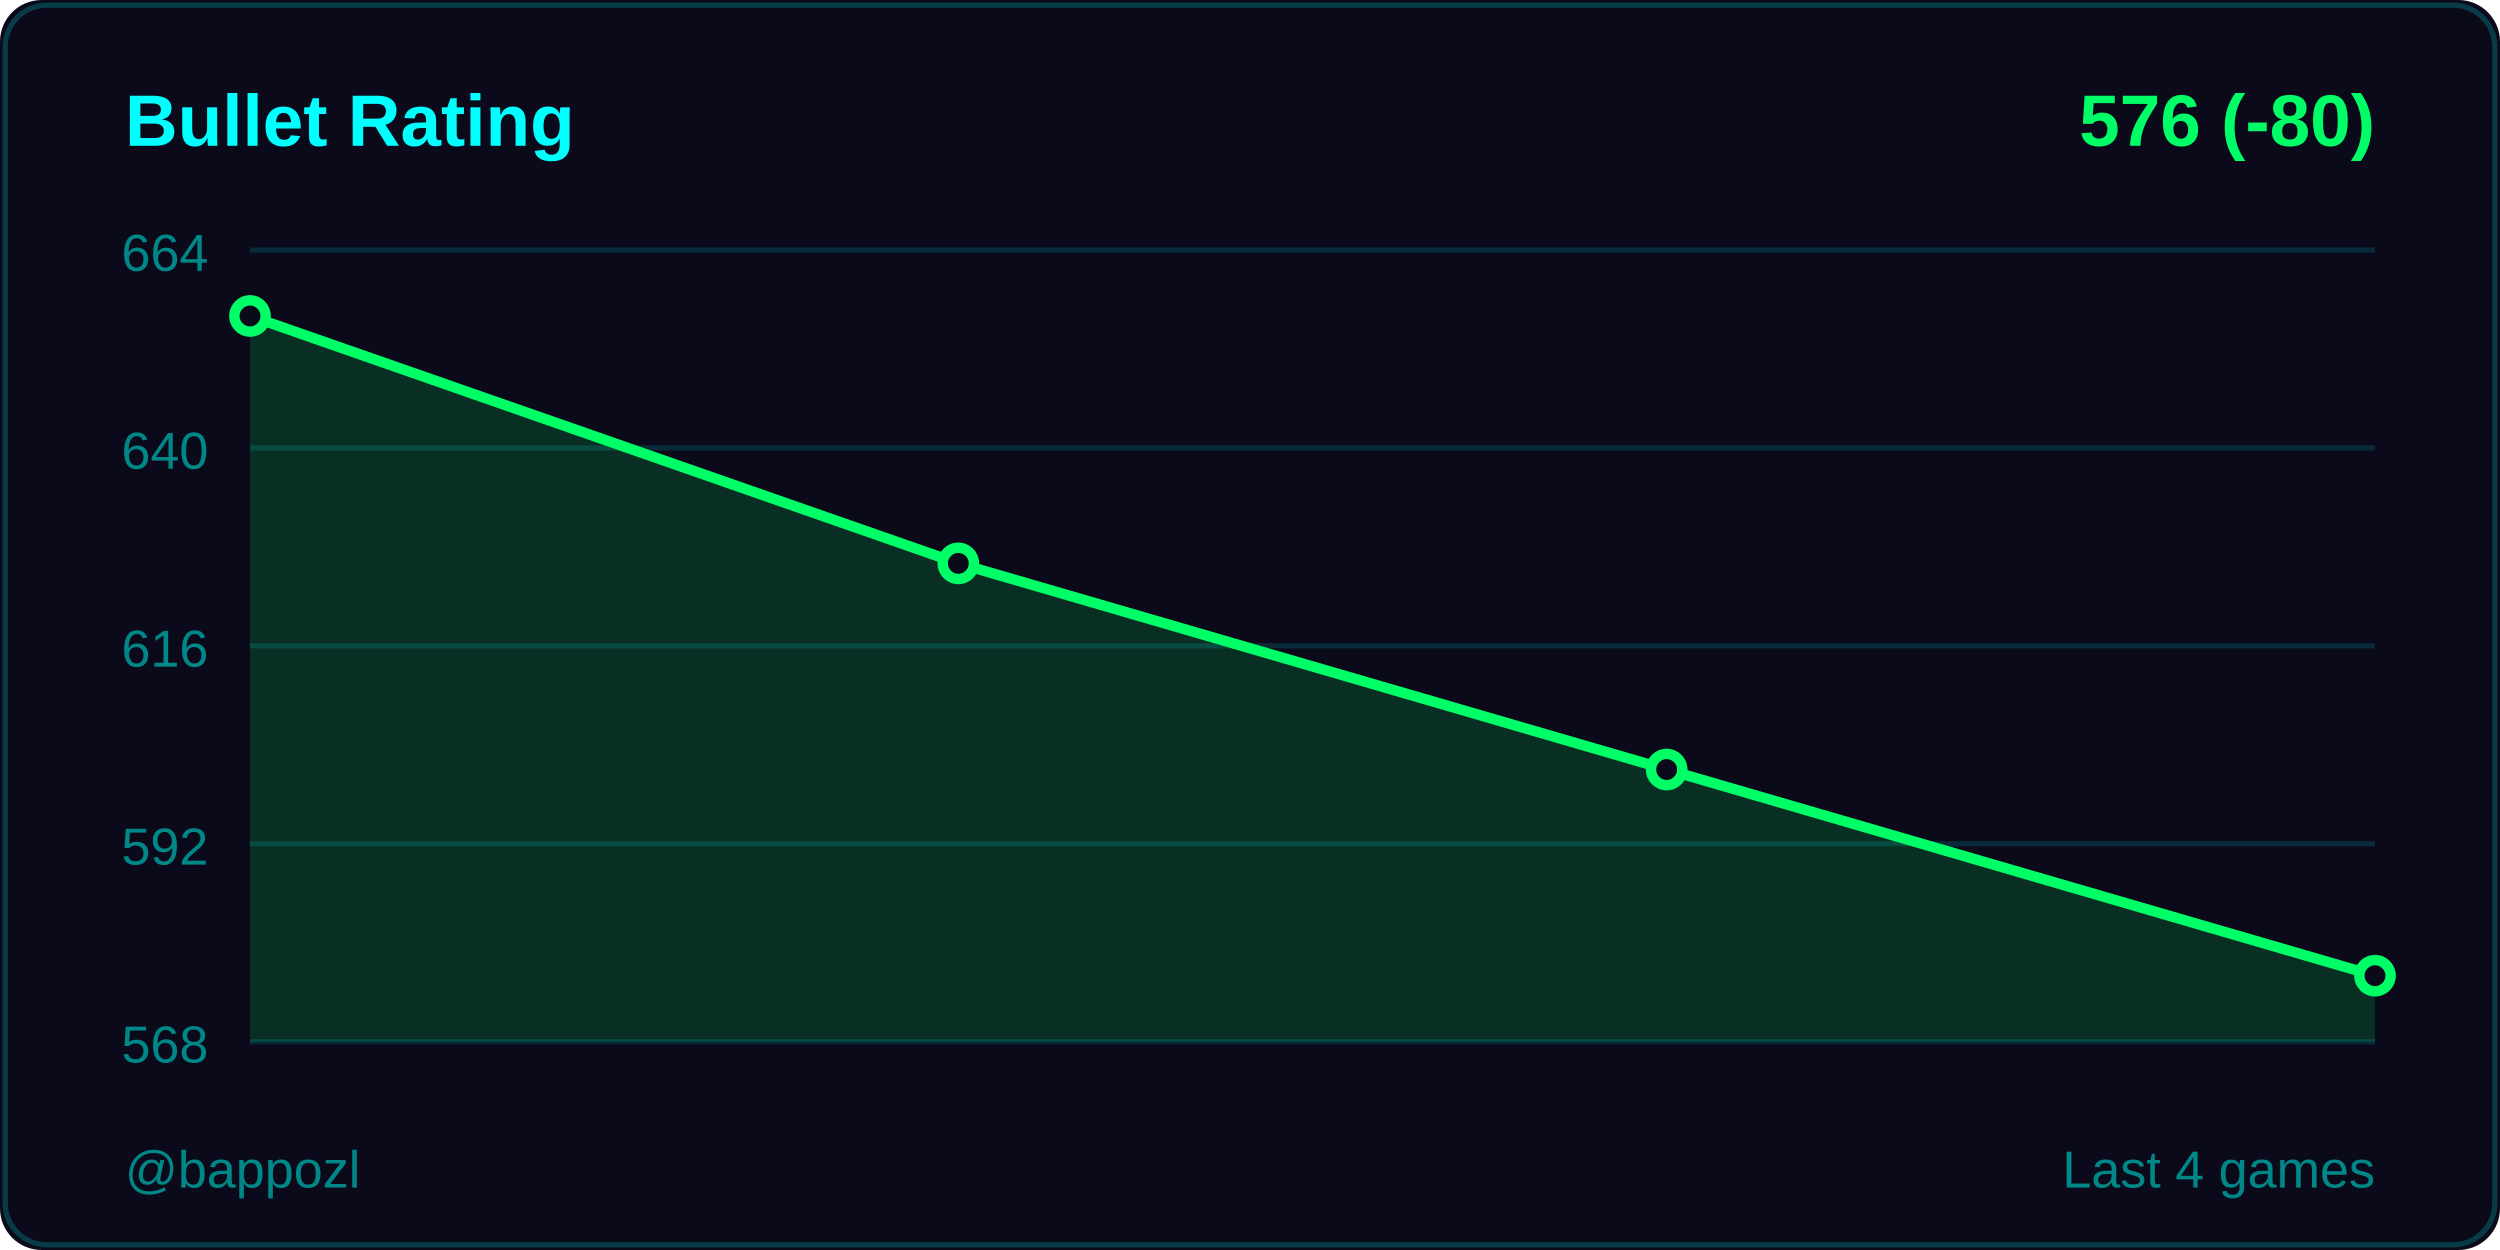
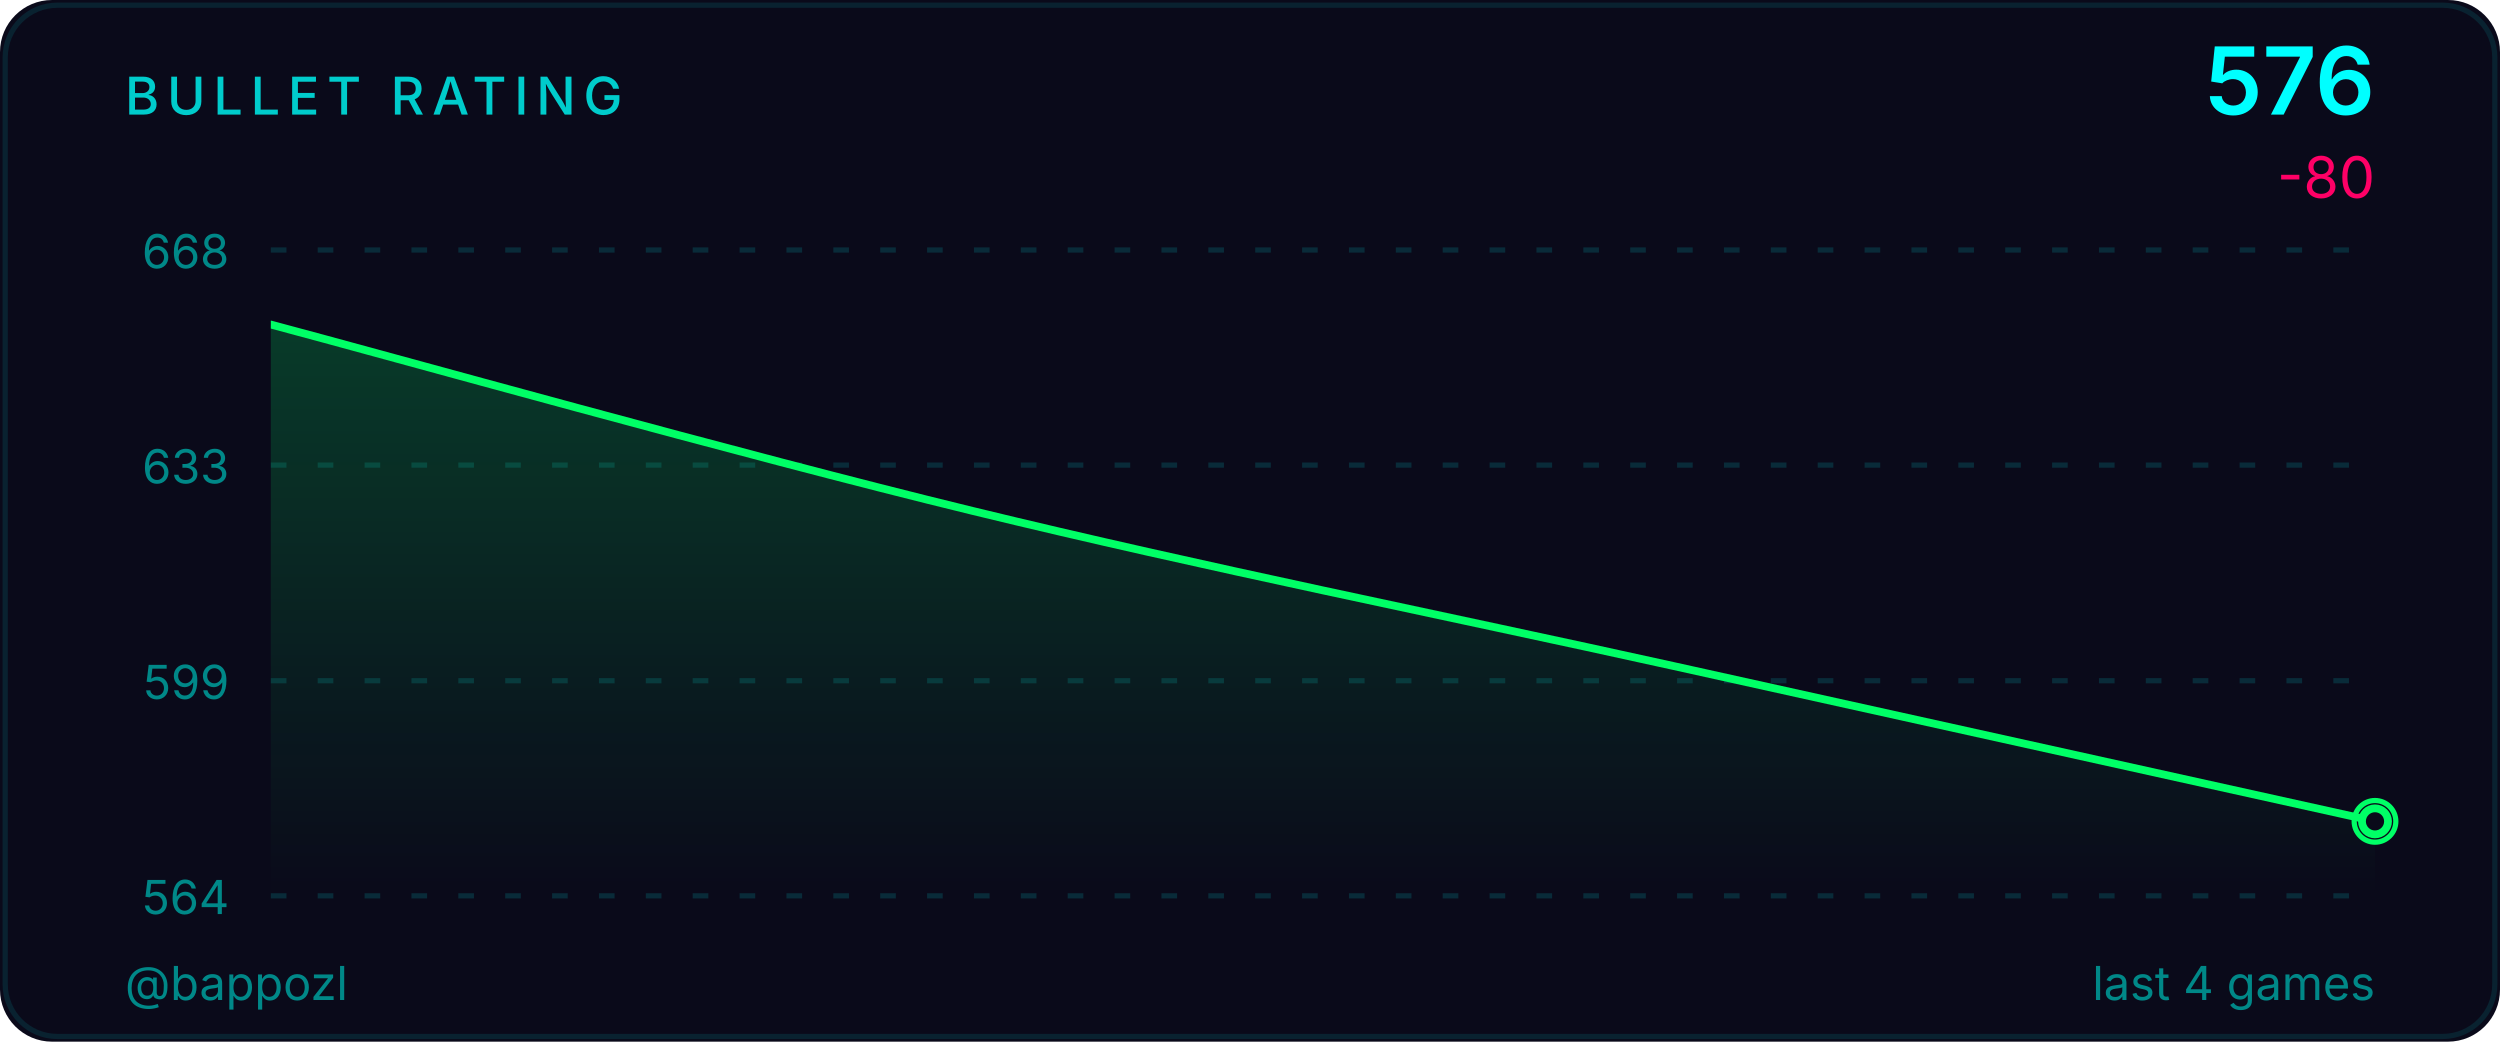
- <svg xmlns="http://www.w3.org/2000/svg" width="480" height="240">
-   <rect width="480" height="240" fill="#0a0a1a" rx="8" />
-   <rect x="1" y="1" width="478" height="238" fill="none" stroke="#00ffff33" rx="8" />
-   <text x="24" y="28" fill="#00ffff" font-size="14" font-weight="600" font-family="Segoe UI, Arial, sans-serif">
-     Bullet Rating
-   </text>
-   <text x="456" y="28" fill="#00ff66" font-size="14" font-weight="600" font-family="Segoe UI, Arial, sans-serif" text-anchor="end">
-     576 (-80)
-   </text>
-   <line x1="48" y1="48" x2="456" y2="48" stroke="#00ffff22" stroke-width="1" />
-   <text x="40" y="52" fill="#008888" font-size="10" font-family="Segoe UI, Arial, sans-serif" text-anchor="end">664</text>
-   <line x1="48" y1="86" x2="456" y2="86" stroke="#00ffff22" stroke-width="1" />
-   <text x="40" y="90" fill="#008888" font-size="10" font-family="Segoe UI, Arial, sans-serif" text-anchor="end">640</text>
-   <line x1="48" y1="124" x2="456" y2="124" stroke="#00ffff22" stroke-width="1" />
-   <text x="40" y="128" fill="#008888" font-size="10" font-family="Segoe UI, Arial, sans-serif" text-anchor="end">616</text>
-   <line x1="48" y1="162" x2="456" y2="162" stroke="#00ffff22" stroke-width="1" />
-   <text x="40" y="166" fill="#008888" font-size="10" font-family="Segoe UI, Arial, sans-serif" text-anchor="end">592</text>
-   <line x1="48" y1="200" x2="456" y2="200" stroke="#00ffff22" stroke-width="1" />
-   <text x="40" y="204" fill="#008888" font-size="10" font-family="Segoe UI, Arial, sans-serif" text-anchor="end">568</text>
-   <polygon points="48,200 48,60.667 184,108.167 320,147.75 456,187.333 456,200" fill="#00ff66" opacity="0.15" />
-   <polyline points="48,60.667 184,108.167 320,147.75 456,187.333" fill="none" stroke="#00ff66" stroke-width="2" stroke-linecap="round" stroke-linejoin="round" />
-   <circle cx="48" cy="60.667" r="3" fill="#0a0a1a" stroke="#00ff66" stroke-width="2" />
-   <circle cx="184" cy="108.167" r="3" fill="#0a0a1a" stroke="#00ff66" stroke-width="2" />
-   <circle cx="320" cy="147.75" r="3" fill="#0a0a1a" stroke="#00ff66" stroke-width="2" />
-   <circle cx="456" cy="187.333" r="3" fill="#0a0a1a" stroke="#00ff66" stroke-width="2" />
-   <text x="24" y="228" fill="#008888" font-size="10" font-family="Segoe UI, Arial, sans-serif">
-     @bappozl
-   </text>
-   <text x="456" y="228" fill="#008888" font-size="10" font-family="Segoe UI, Arial, sans-serif" text-anchor="end">
-     Last 4 games
-   </text>
+ <svg xmlns="http://www.w3.org/2000/svg" width="480" height="200" viewBox="0 0 480 200">
+   <defs>
+     <linearGradient id="ag" x1="0" y1="0" x2="0" y2="1">
+       <stop offset="0%" stop-color="#00ff66" stop-opacity="0.2" />
+       <stop offset="100%" stop-color="#00ff66" stop-opacity="0" />
+     </linearGradient>
+     <clipPath id="cc">
+       <rect x="52" y="48" width="404" height="124" />
+     </clipPath>
+   </defs>
+   <style>@keyframes p{0%,100%{r:4;opacity:.5}50%{r:9;opacity:0}}.pr{animation:p 2.5s ease-in-out infinite}</style>
+   <rect width="480" height="200" fill="#0a0a1a" rx="10" />
+   <rect x="1" y="1" width="478" height="198" fill="none" stroke="#00ffff33" rx="10" stroke-opacity="0.5" />
+   <text x="24" y="22" fill="#00cccc" font-size="10" font-weight="500" font-family="-apple-system,BlinkMacSystemFont,'Segoe UI',sans-serif" letter-spacing="1.5">BULLET RATING</text>
+   <text x="456" y="22" fill="#00ffff" font-size="18" font-weight="600" font-family="-apple-system,BlinkMacSystemFont,'Segoe UI',sans-serif" text-anchor="end">576</text>
+   <text x="456" y="38" fill="#ff0066" font-size="11" font-family="-apple-system,BlinkMacSystemFont,'Segoe UI',sans-serif" text-anchor="end">-80</text>
+   <line x1="52" y1="48.0" x2="456" y2="48.0" stroke="#00ffff22" stroke-width="1" stroke-dasharray="3,6" />
+   <text x="44" y="51.5" fill="#008888" font-size="9" font-family="-apple-system,BlinkMacSystemFont,'Segoe UI',sans-serif" text-anchor="end">668</text>
+   <line x1="52" y1="89.3" x2="456" y2="89.3" stroke="#00ffff22" stroke-width="1" stroke-dasharray="3,6" />
+   <text x="44" y="92.8" fill="#008888" font-size="9" font-family="-apple-system,BlinkMacSystemFont,'Segoe UI',sans-serif" text-anchor="end">633</text>
+   <line x1="52" y1="130.7" x2="456" y2="130.7" stroke="#00ffff22" stroke-width="1" stroke-dasharray="3,6" />
+   <text x="44" y="134.2" fill="#008888" font-size="9" font-family="-apple-system,BlinkMacSystemFont,'Segoe UI',sans-serif" text-anchor="end">599</text>
+   <line x1="52" y1="172.0" x2="456" y2="172.0" stroke="#00ffff22" stroke-width="1" stroke-dasharray="3,6" />
+   <text x="44" y="175.5" fill="#008888" font-size="9" font-family="-apple-system,BlinkMacSystemFont,'Segoe UI',sans-serif" text-anchor="end">564</text>
+   <path d="M 52.00 62.31 C 74.44 68.27 141.78 87.15 186.67 98.08 C 231.56 109.01 276.44 117.95 321.33 127.88 C 366.22 137.82 433.56 152.72 456.00 157.69 L 456.00,172.00 L 52.00,172.00 Z" fill="url(#ag)" clip-path="url(#cc)" />
+   <path d="M 52.00 62.31 C 74.44 68.27 141.78 87.15 186.67 98.08 C 231.56 109.01 276.44 117.95 321.33 127.88 C 366.22 137.82 433.56 152.72 456.00 157.69" fill="none" stroke="#00ff66" stroke-width="1.5" stroke-linecap="round" stroke-linejoin="round" clip-path="url(#cc)" />
+   <circle cx="456.0" cy="157.7" r="4" fill="none" stroke="#00ff66" stroke-width="1" class="pr" />
+   <circle cx="456.0" cy="157.7" r="2.5" fill="#0a0a1a" stroke="#00ff66" stroke-width="1.5" />
+   <text x="24" y="192" fill="#008888" font-size="9" font-family="-apple-system,BlinkMacSystemFont,'Segoe UI',sans-serif">@bappozl</text>
+   <text x="456" y="192" fill="#008888" font-size="9" font-family="-apple-system,BlinkMacSystemFont,'Segoe UI',sans-serif" text-anchor="end">last 4 games</text>
</svg>
